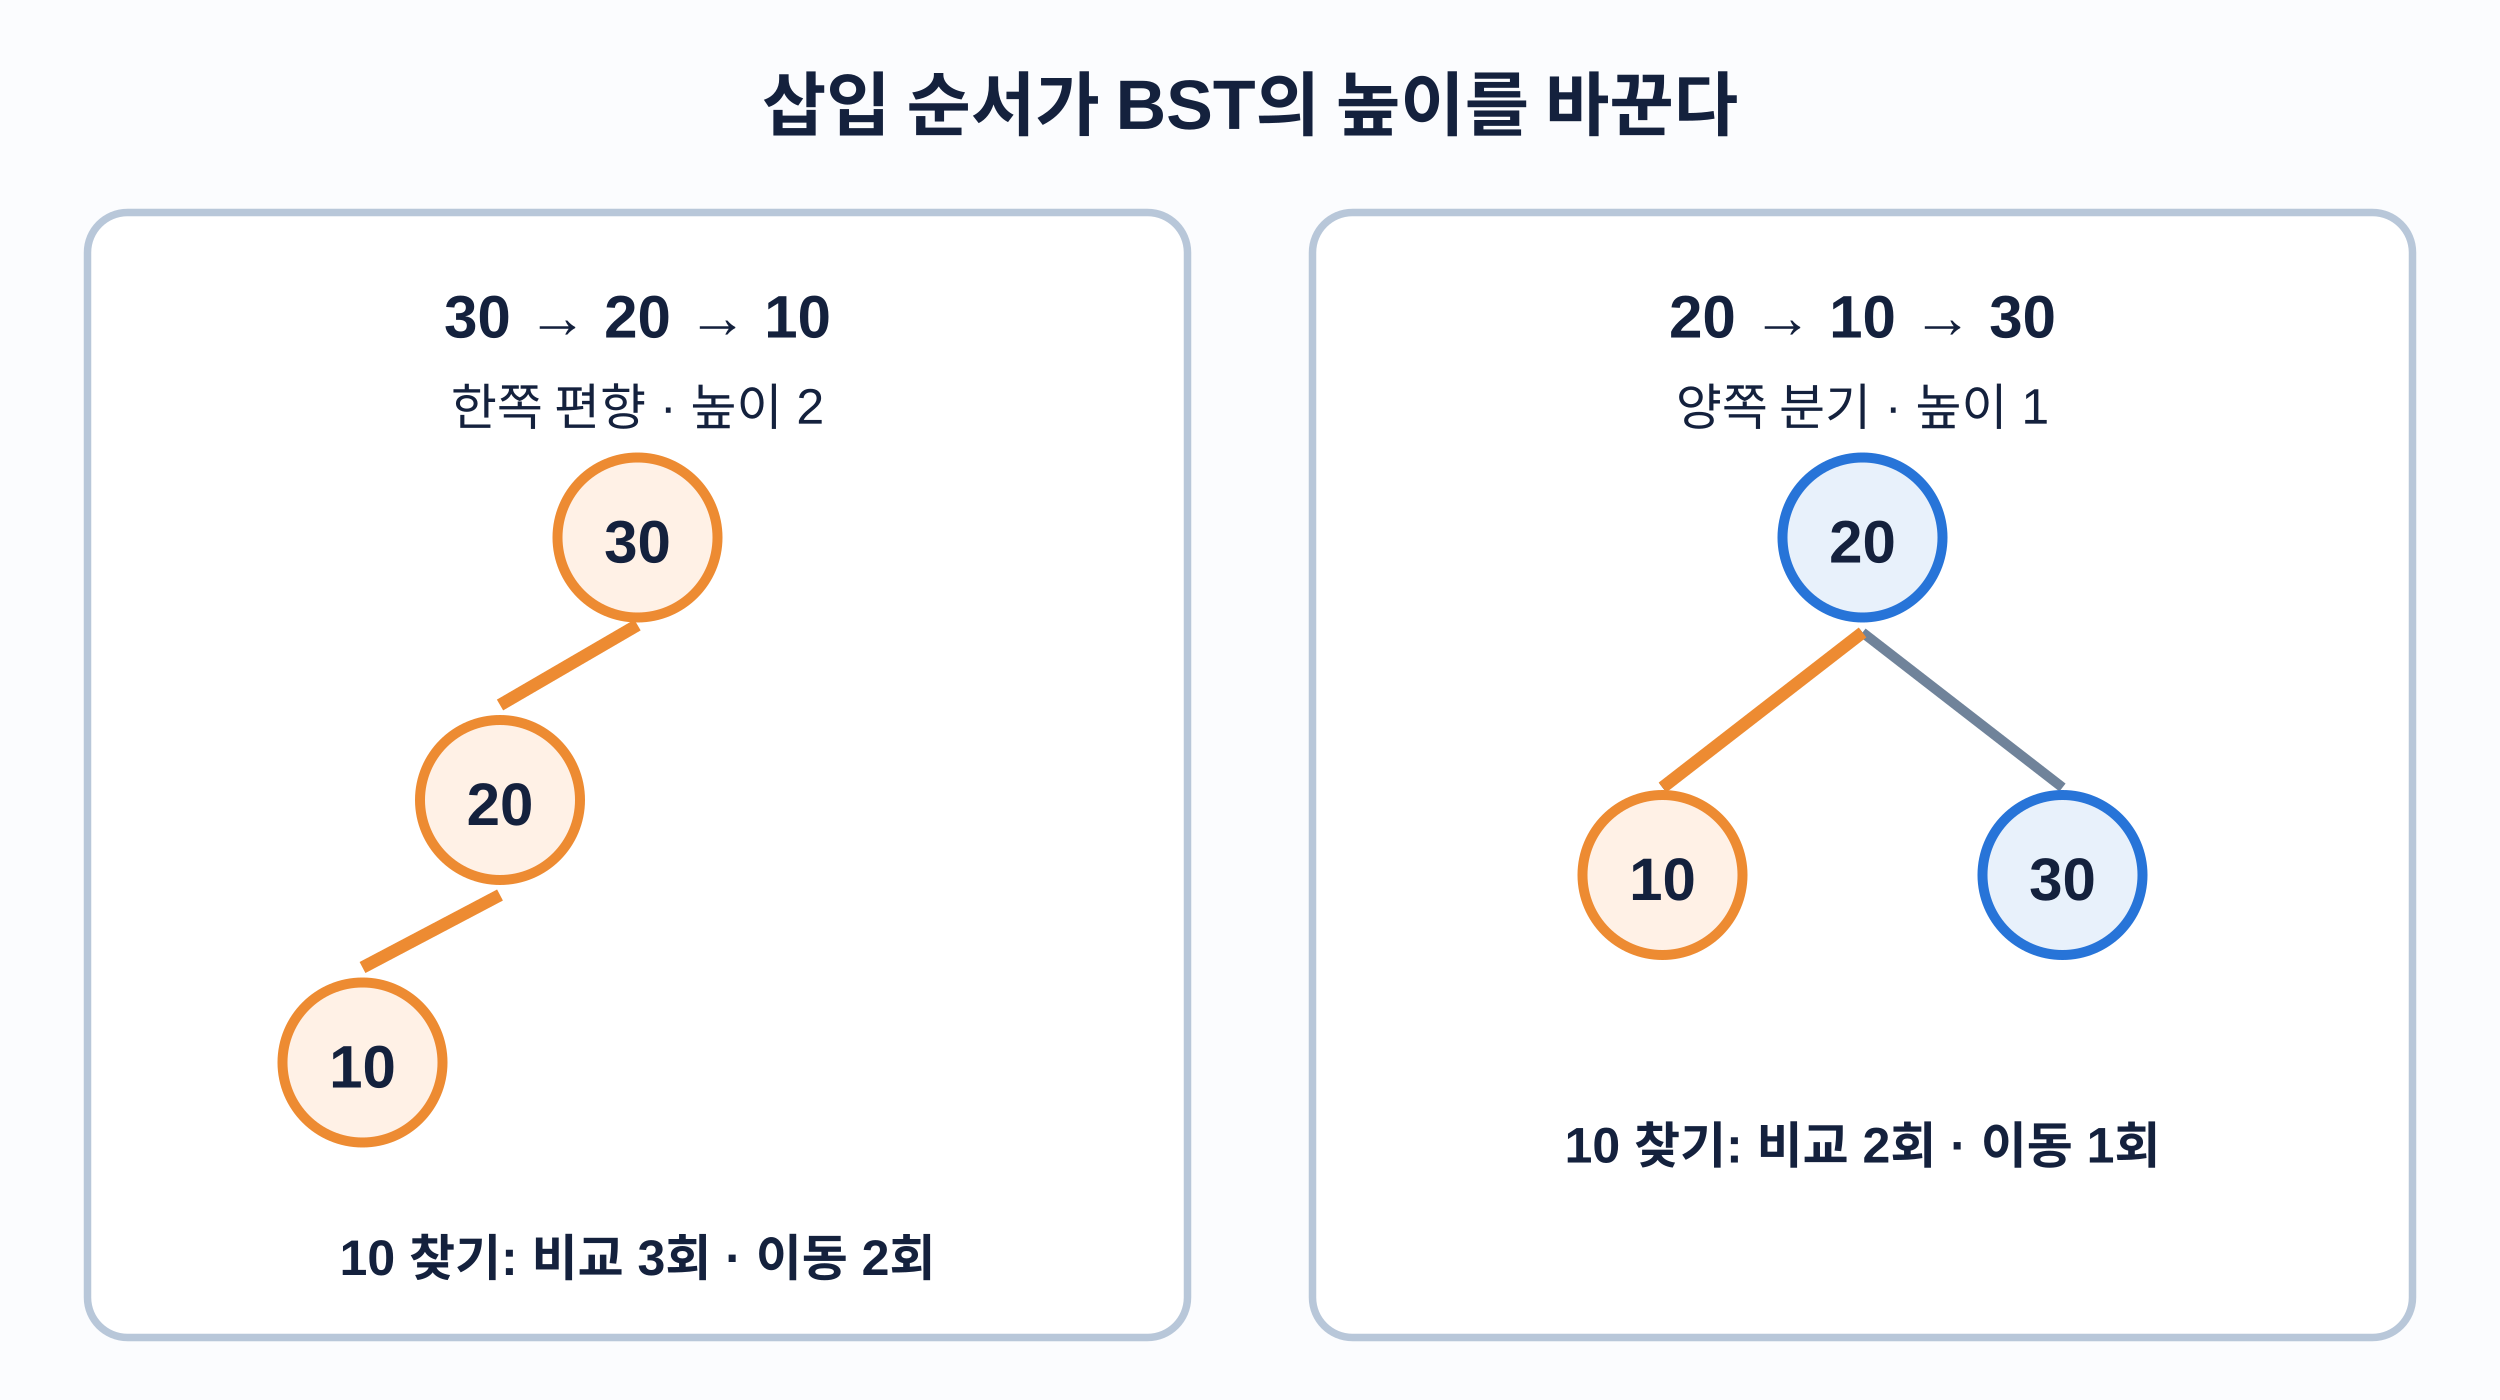
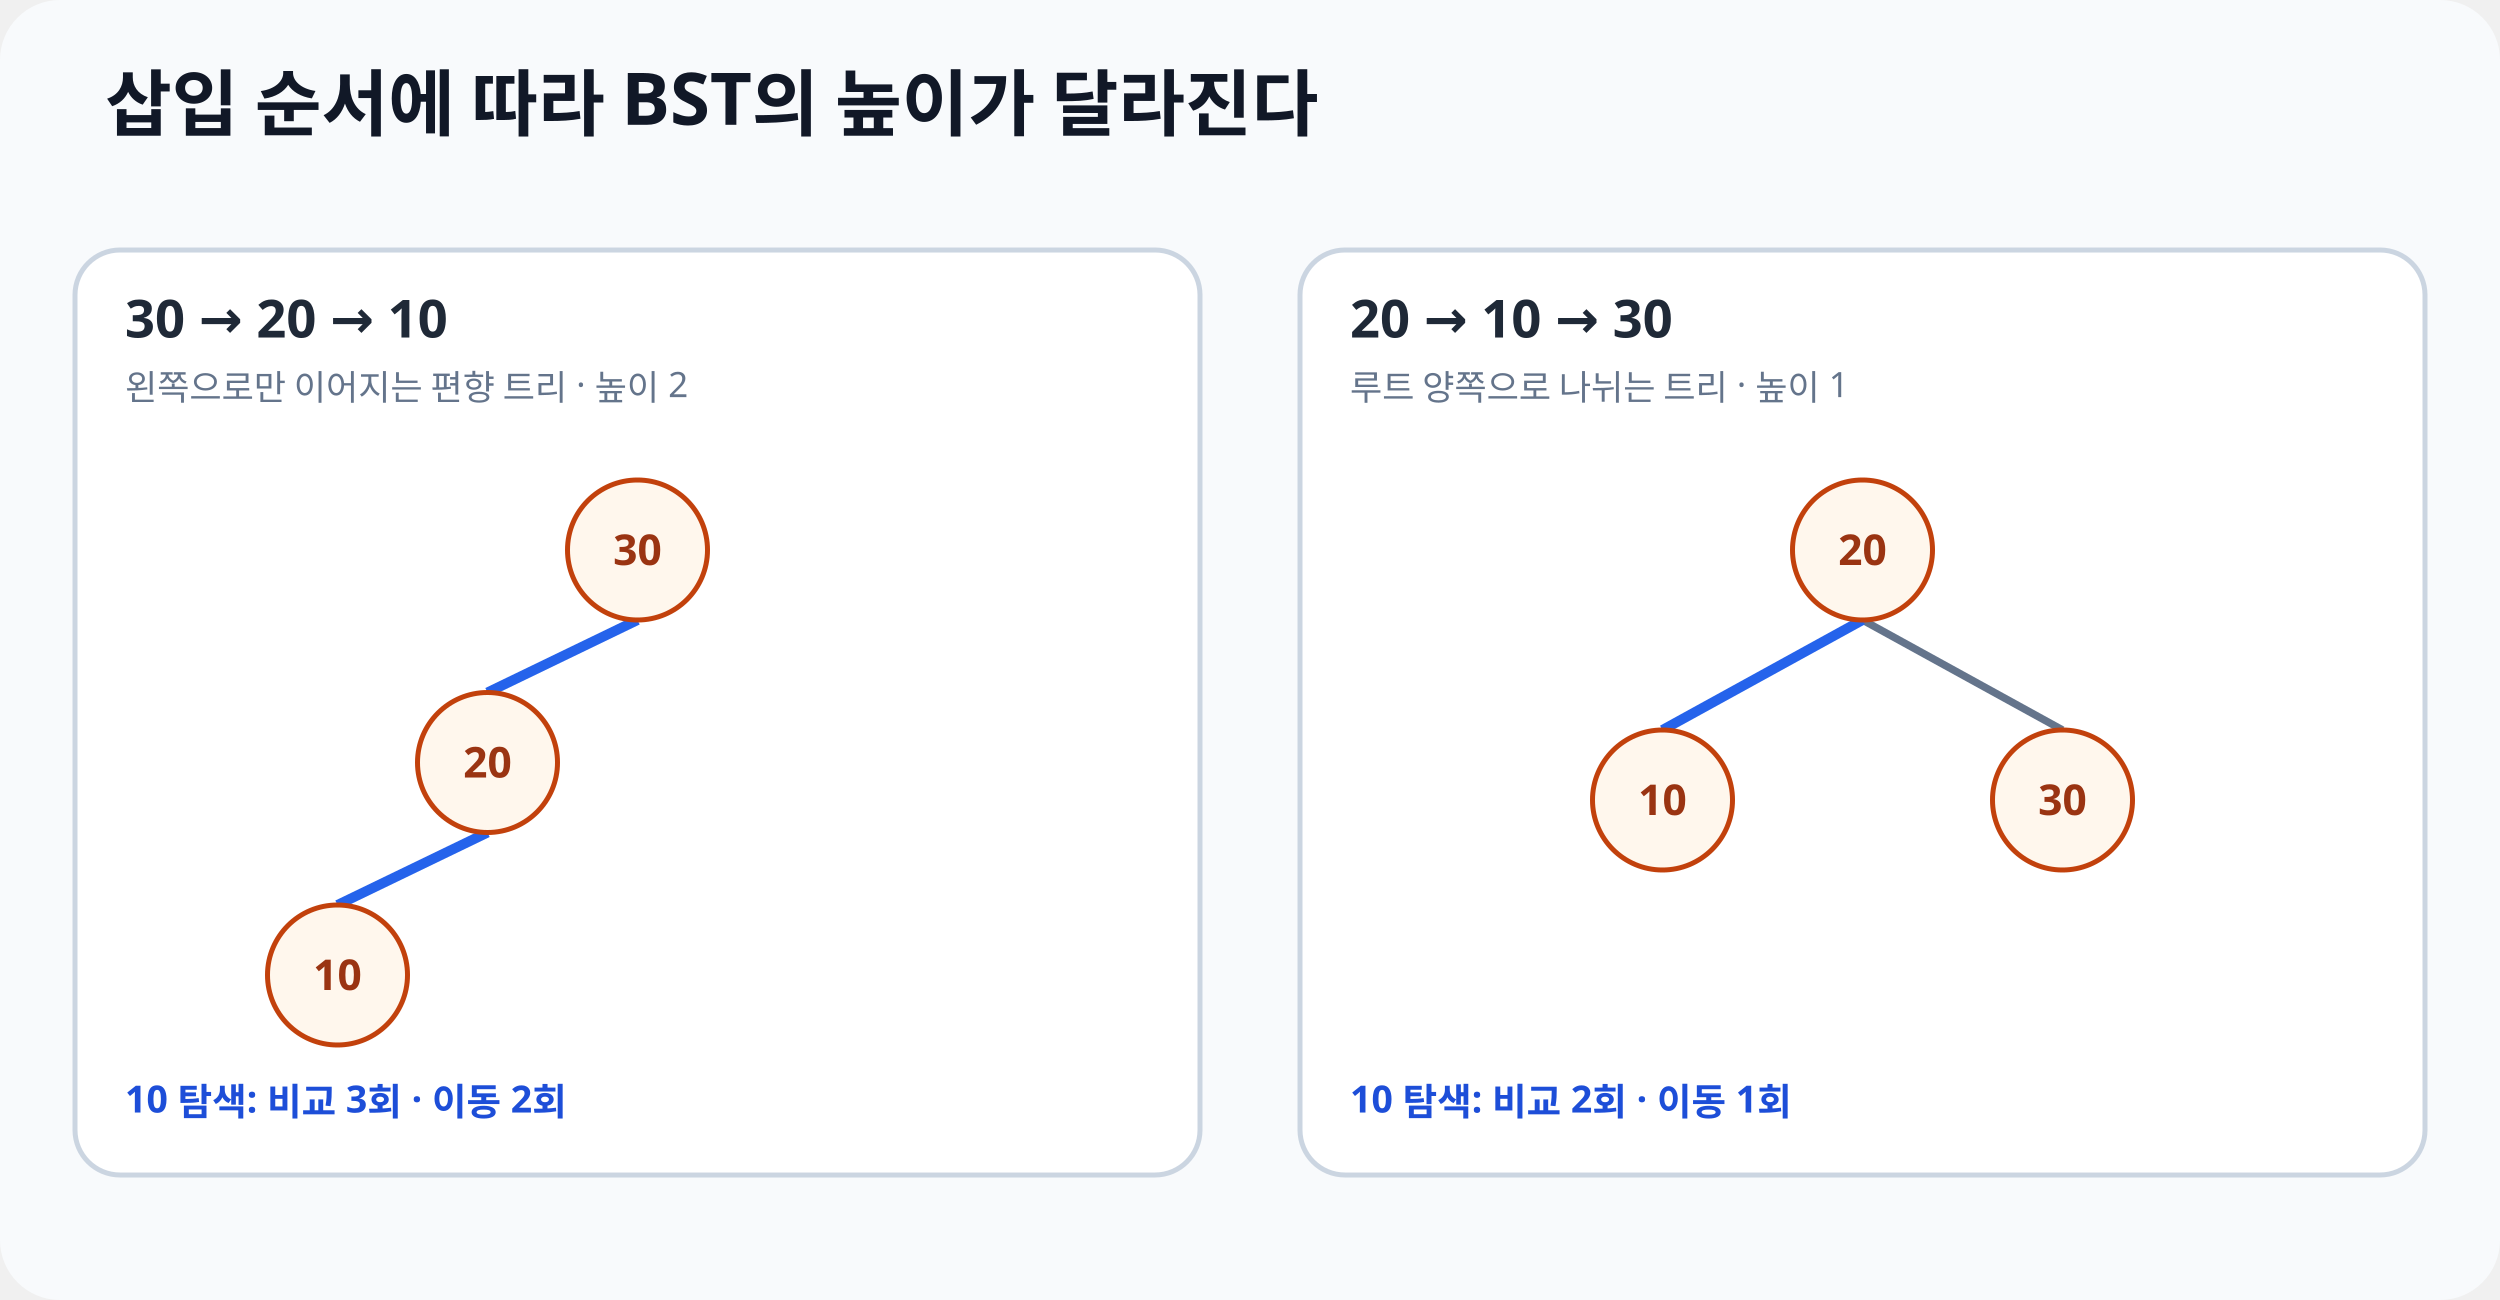
- <svg xmlns="http://www.w3.org/2000/svg" width="1000" height="560" viewBox="0 0 1000 560" role="img" aria-labelledby="title desc">
-   <style>
-     text { font-family: Arial, 'Malgun Gothic', sans-serif; fill: #14213d; }
-     .panel { fill: #ffffff; stroke: #b8c7d9; stroke-width: 3; }
-     .title { font-size: 28px; font-weight: 700; }
-     .panel-title { font-size: 24px; font-weight: 700; }
-     .subtitle { font-size: 20px; }
-     .caption { font-size: 20px; font-weight: 700; }
-     .node { fill: #e8f1fb; stroke: #2774d8; stroke-width: 4; }
-     .path { fill: #fff1e6; stroke: #ed8b32; stroke-width: 4; }
-     .edge { stroke: #70839a; stroke-width: 4; fill: none; }
-     .path-edge { stroke: #ed8b32; stroke-width: 5; fill: none; }
-   </style>
-   <rect width="1000" height="560" fill="#fbfcfe" />
-   <text x="500" y="52" text-anchor="middle" class="title">삽입 순서가 BST의 높이를 바꾼다</text>
-   <rect x="35" y="85" width="440" height="450" rx="16" class="panel" />
-   <rect x="525" y="85" width="440" height="450" rx="16" class="panel" />
-   <text x="255" y="135" text-anchor="middle" class="panel-title">30 → 20 → 10</text>
-   <text x="255" y="170" text-anchor="middle" class="subtitle">한쪽 편향 · 높이 2</text>
-   <path d="M255 250 L200 282 M200 358 L145 387" class="path-edge" />
-   <circle cx="255" cy="215" r="32" class="path" />
-   <circle cx="200" cy="320" r="32" class="path" />
-   <circle cx="145" cy="425" r="32" class="path" />
-   <text x="255" y="225" text-anchor="middle" class="panel-title">30</text>
-   <text x="200" y="330" text-anchor="middle" class="panel-title">20</text>
-   <text x="145" y="435" text-anchor="middle" class="panel-title">10</text>
-   <text x="255" y="510" text-anchor="middle" class="caption" fill="#c96f21">10 찾기: 비교 3회 · 이동 2회</text>
-   <text x="745" y="135" text-anchor="middle" class="panel-title">20 → 10 → 30</text>
-   <text x="745" y="170" text-anchor="middle" class="subtitle">양쪽 분기 · 높이 1</text>
-   <path d="M745 253 L665 315 M745 253 L825 315" class="edge" />
-   <path d="M745 253 L665 315" class="path-edge" />
-   <circle cx="745" cy="215" r="32" class="node" />
-   <circle cx="665" cy="350" r="32" class="path" />
-   <circle cx="825" cy="350" r="32" class="node" />
-   <text x="745" y="225" text-anchor="middle" class="panel-title">20</text>
-   <text x="665" y="360" text-anchor="middle" class="panel-title">10</text>
-   <text x="825" y="360" text-anchor="middle" class="panel-title">30</text>
-   <text x="745" y="465" text-anchor="middle" class="caption" fill="#c96f21">10 찾기: 비교 2회 · 이동 1회</text>
+ <svg xmlns="http://www.w3.org/2000/svg" viewBox="0 0 1000 520" role="img" aria-labelledby="title desc">
+   <defs>
+     <style>
+       .bg { fill: #f8fafc; }
+       .panel { fill: #ffffff; stroke: #cbd5e1; stroke-width: 2; }
+       .title { font: 700 29px sans-serif; fill: #111827; }
+       .panel-title { font: 700 21px sans-serif; fill: #1f2937; }
+       .text { font: 500 16px sans-serif; fill: #475569; }
+       .small { font: 500 14px sans-serif; fill: #64748b; }
+       .result { font: 600 15px sans-serif; fill: #1d4ed8; }
+       .node { fill: #fff7ed; stroke: #c2410c; stroke-width: 2; }
+       .node-text { font: 700 17px sans-serif; fill: #9a3412; text-anchor: middle; dominant-baseline: middle; }
+       .line { stroke: #64748b; stroke-width: 3; fill: none; }
+       .search-line { stroke: #2563eb; stroke-width: 4; fill: none; }
+     </style>
+   </defs>
+   <rect class="bg" width="1000" height="520" rx="24" />
+   <text class="title" x="42" y="52">삽입 순서에 따라 BST의 높이가 달라진다</text>
+   <g transform="translate(30 100)">
+     <rect class="panel" width="450" height="370" rx="18" />
+     <text class="panel-title" x="20" y="35">30 → 20 → 10</text>
+     <text class="small" x="20" y="60">왼쪽으로만 이어지는 편향 트리 · 높이 2</text>
+     <path class="search-line" d="M225 148 L165 177 M165 233 L105 262" />
+     <circle class="node" cx="225" cy="120" r="28" />
+     <circle class="node" cx="165" cy="205" r="28" />
+     <circle class="node" cx="105" cy="290" r="28" />
+     <text class="node-text" x="225" y="120">30</text>
+     <text class="node-text" x="165" y="205">20</text>
+     <text class="node-text" x="105" y="290">10</text>
+     <text class="result" x="20" y="345">10 탐색: 비교 3회 · 이동 2회</text>
+   </g>
+   <g transform="translate(520 100)">
+     <rect class="panel" width="450" height="370" rx="18" />
+     <text class="panel-title" x="20" y="35">20 → 10 → 30</text>
+     <text class="small" x="20" y="60">루트 양쪽으로 나뉘는 트리 · 높이 1</text>
+     <path class="line" d="M225 148 L145 192 M225 148 L305 192" />
+     <path class="search-line" d="M225 148 L145 192" />
+     <circle class="node" cx="225" cy="120" r="28" />
+     <circle class="node" cx="145" cy="220" r="28" />
+     <circle class="node" cx="305" cy="220" r="28" />
+     <text class="node-text" x="225" y="120">20</text>
+     <text class="node-text" x="145" y="220">10</text>
+     <text class="node-text" x="305" y="220">30</text>
+     <text class="result" x="20" y="345">10 탐색: 비교 2회 · 이동 1회</text>
+   </g>
</svg>
